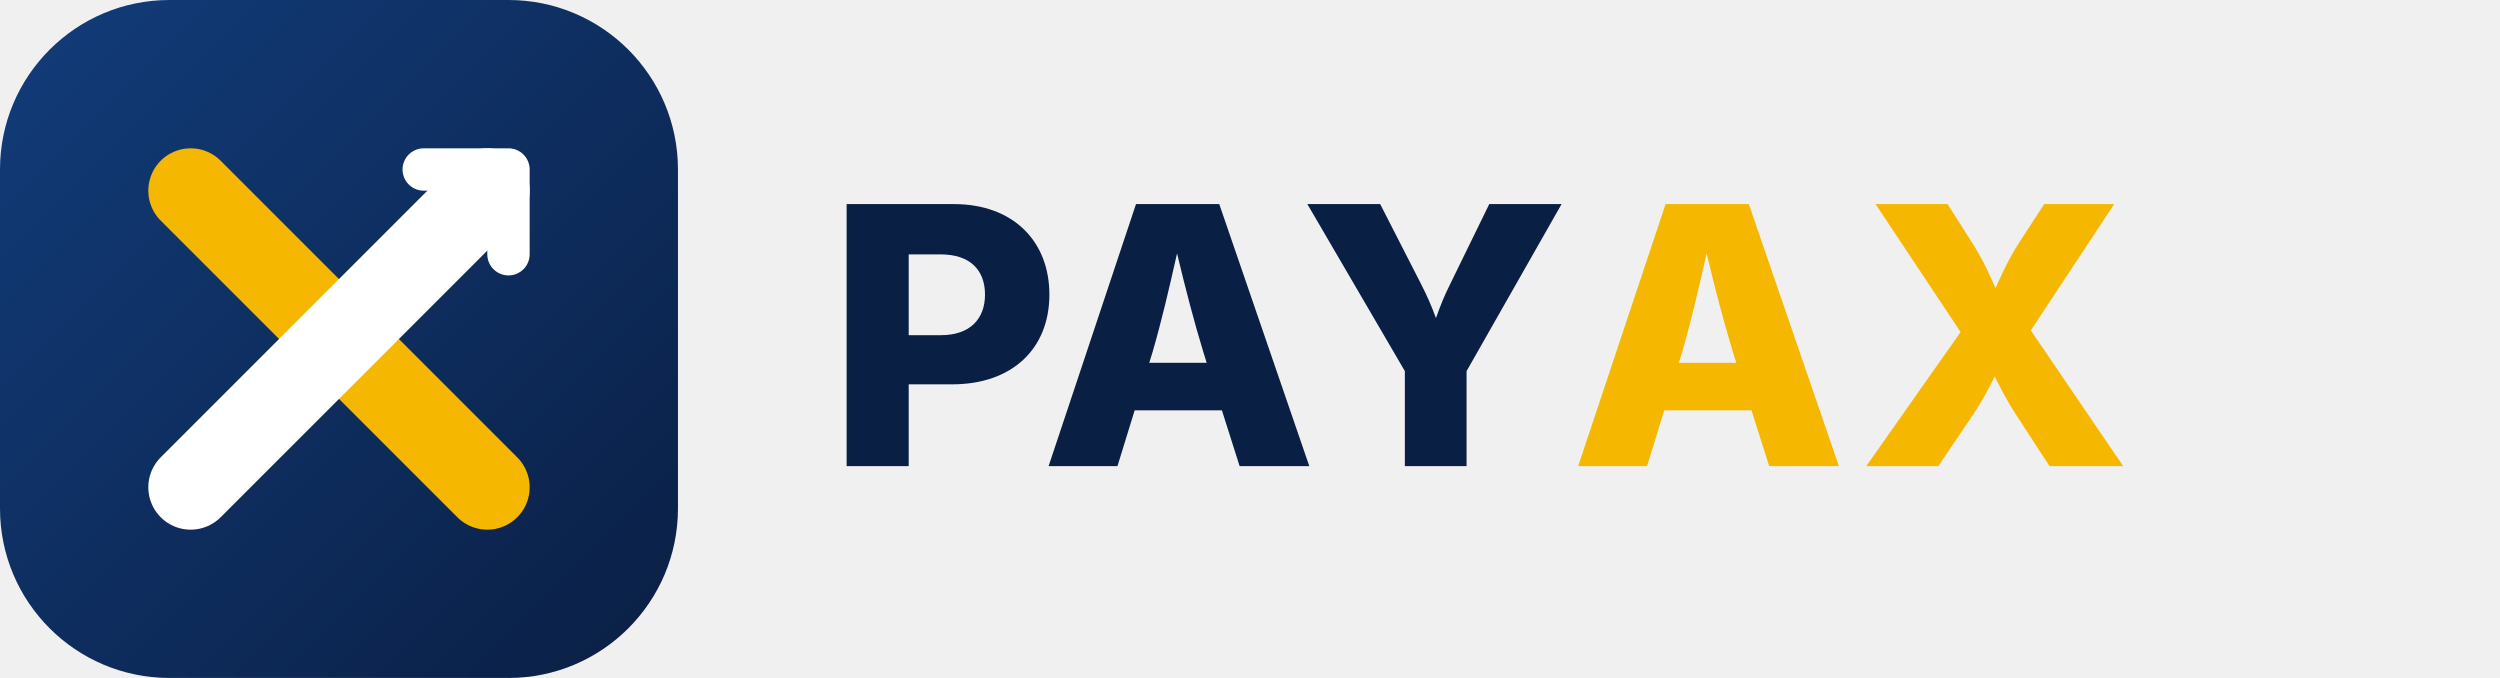
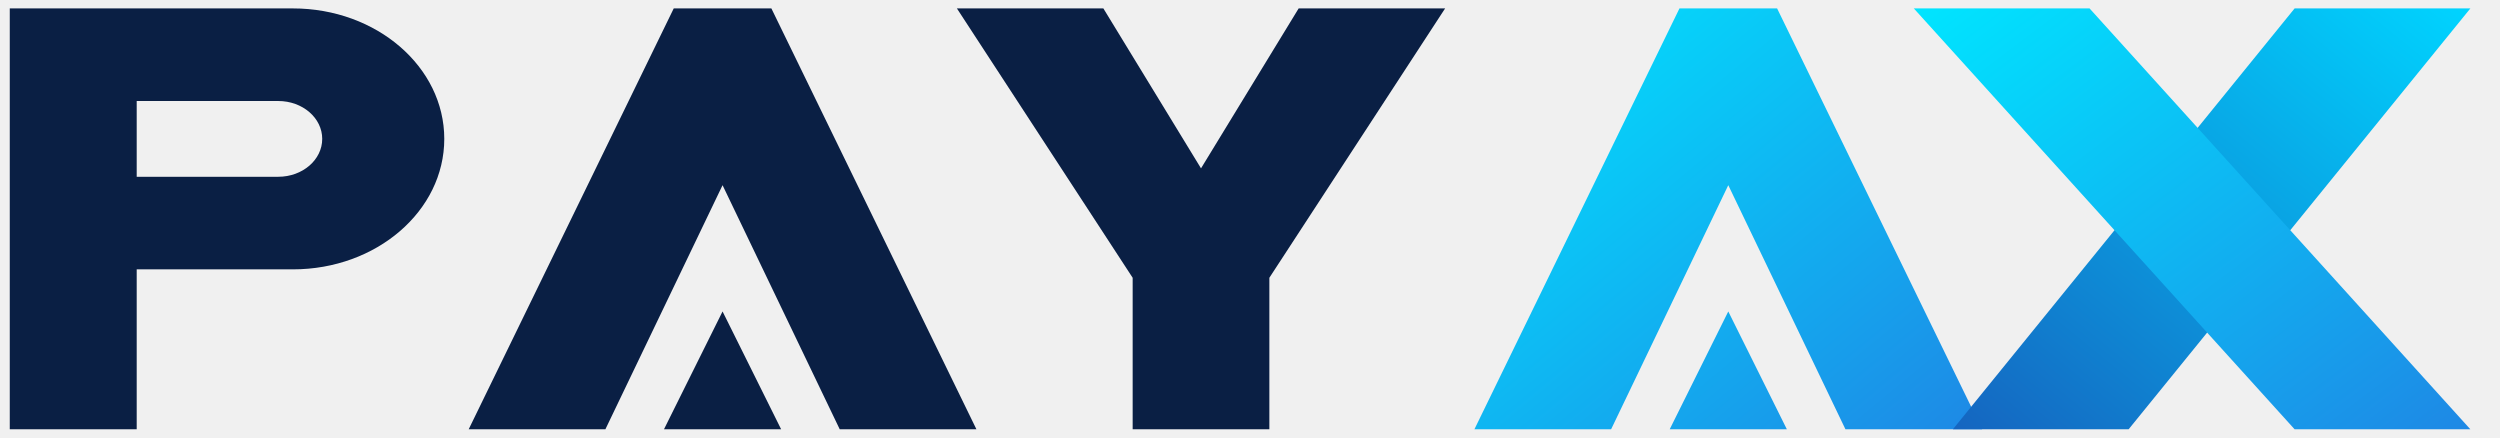
- <svg xmlns="http://www.w3.org/2000/svg" viewBox="0 0 236 64" role="img" aria-label="PAY AX">
+ <svg xmlns="http://www.w3.org/2000/svg" viewBox="0 0 594 104" role="img" aria-label="PAY AX">
  <defs>
-     <linearGradient id="g" x1="0" y1="0" x2="1" y2="1">
-       <stop offset="0" stop-color="#123C7A" />
-       <stop offset="1" stop-color="#0A1F44" />
+     <linearGradient id="ax" x1="0" y1="0" x2="1" y2="1">
+       <stop offset="0" stop-color="#00E5FF" />
+       <stop offset="1" stop-color="#1E88E5" />
+     </linearGradient>
+     <linearGradient id="ax2" x1="1" y1="0" x2="0" y2="1">
+       <stop offset="0" stop-color="#00D4FF" />
+       <stop offset="1" stop-color="#1565C0" />
    </linearGradient>
  </defs>
-   <rect width="64" height="64" rx="16" fill="url(#g)" />
-   <path d="M18 18 L46 46" stroke="#F5B700" stroke-width="8" stroke-linecap="round" />
-   <path d="M46 18 L18 46" stroke="#FFFFFF" stroke-width="8" stroke-linecap="round" />
-   <path d="M40 16 H48 V24" fill="none" stroke="#FFFFFF" stroke-width="4" stroke-linecap="round" stroke-linejoin="round" />
-   <text x="78" y="44" font-family="Inter, 'Segoe UI', Arial, sans-serif" font-size="34" font-weight="800" letter-spacing="1" fill="#0A1F44">PAY<tspan fill="#F5B700"> AX</tspan>
-   </text>
+   <g transform="scale(1.16 1)">
+     <g fill="#0A1F44">
+       <path fill-rule="evenodd" d="M2 2H60A31 31 0 0 1 60 64H28V102H2Z M28 24H57A9 9 0 0 1 57 42H28Z" />
+       <path d="M96 102L138 2H158L200 102H172L148 44L124 102Z M136 102L148 74L160 102Z" />
+       <path d="M196 2H226L246 40L266 2H296L260 66V102H232V66Z" />
+     </g>
+     <path fill="url(#ax)" d="M302 102L344 2H364L406 102H378L354 44L330 102Z M342 102L354 74L366 102Z" />
+     <path fill="url(#ax2)" d="M470 2H506L436 102H400Z" />
+     <path fill="url(#ax)" d="M392 2H428L506 102H470Z" />
+   </g>
</svg>
